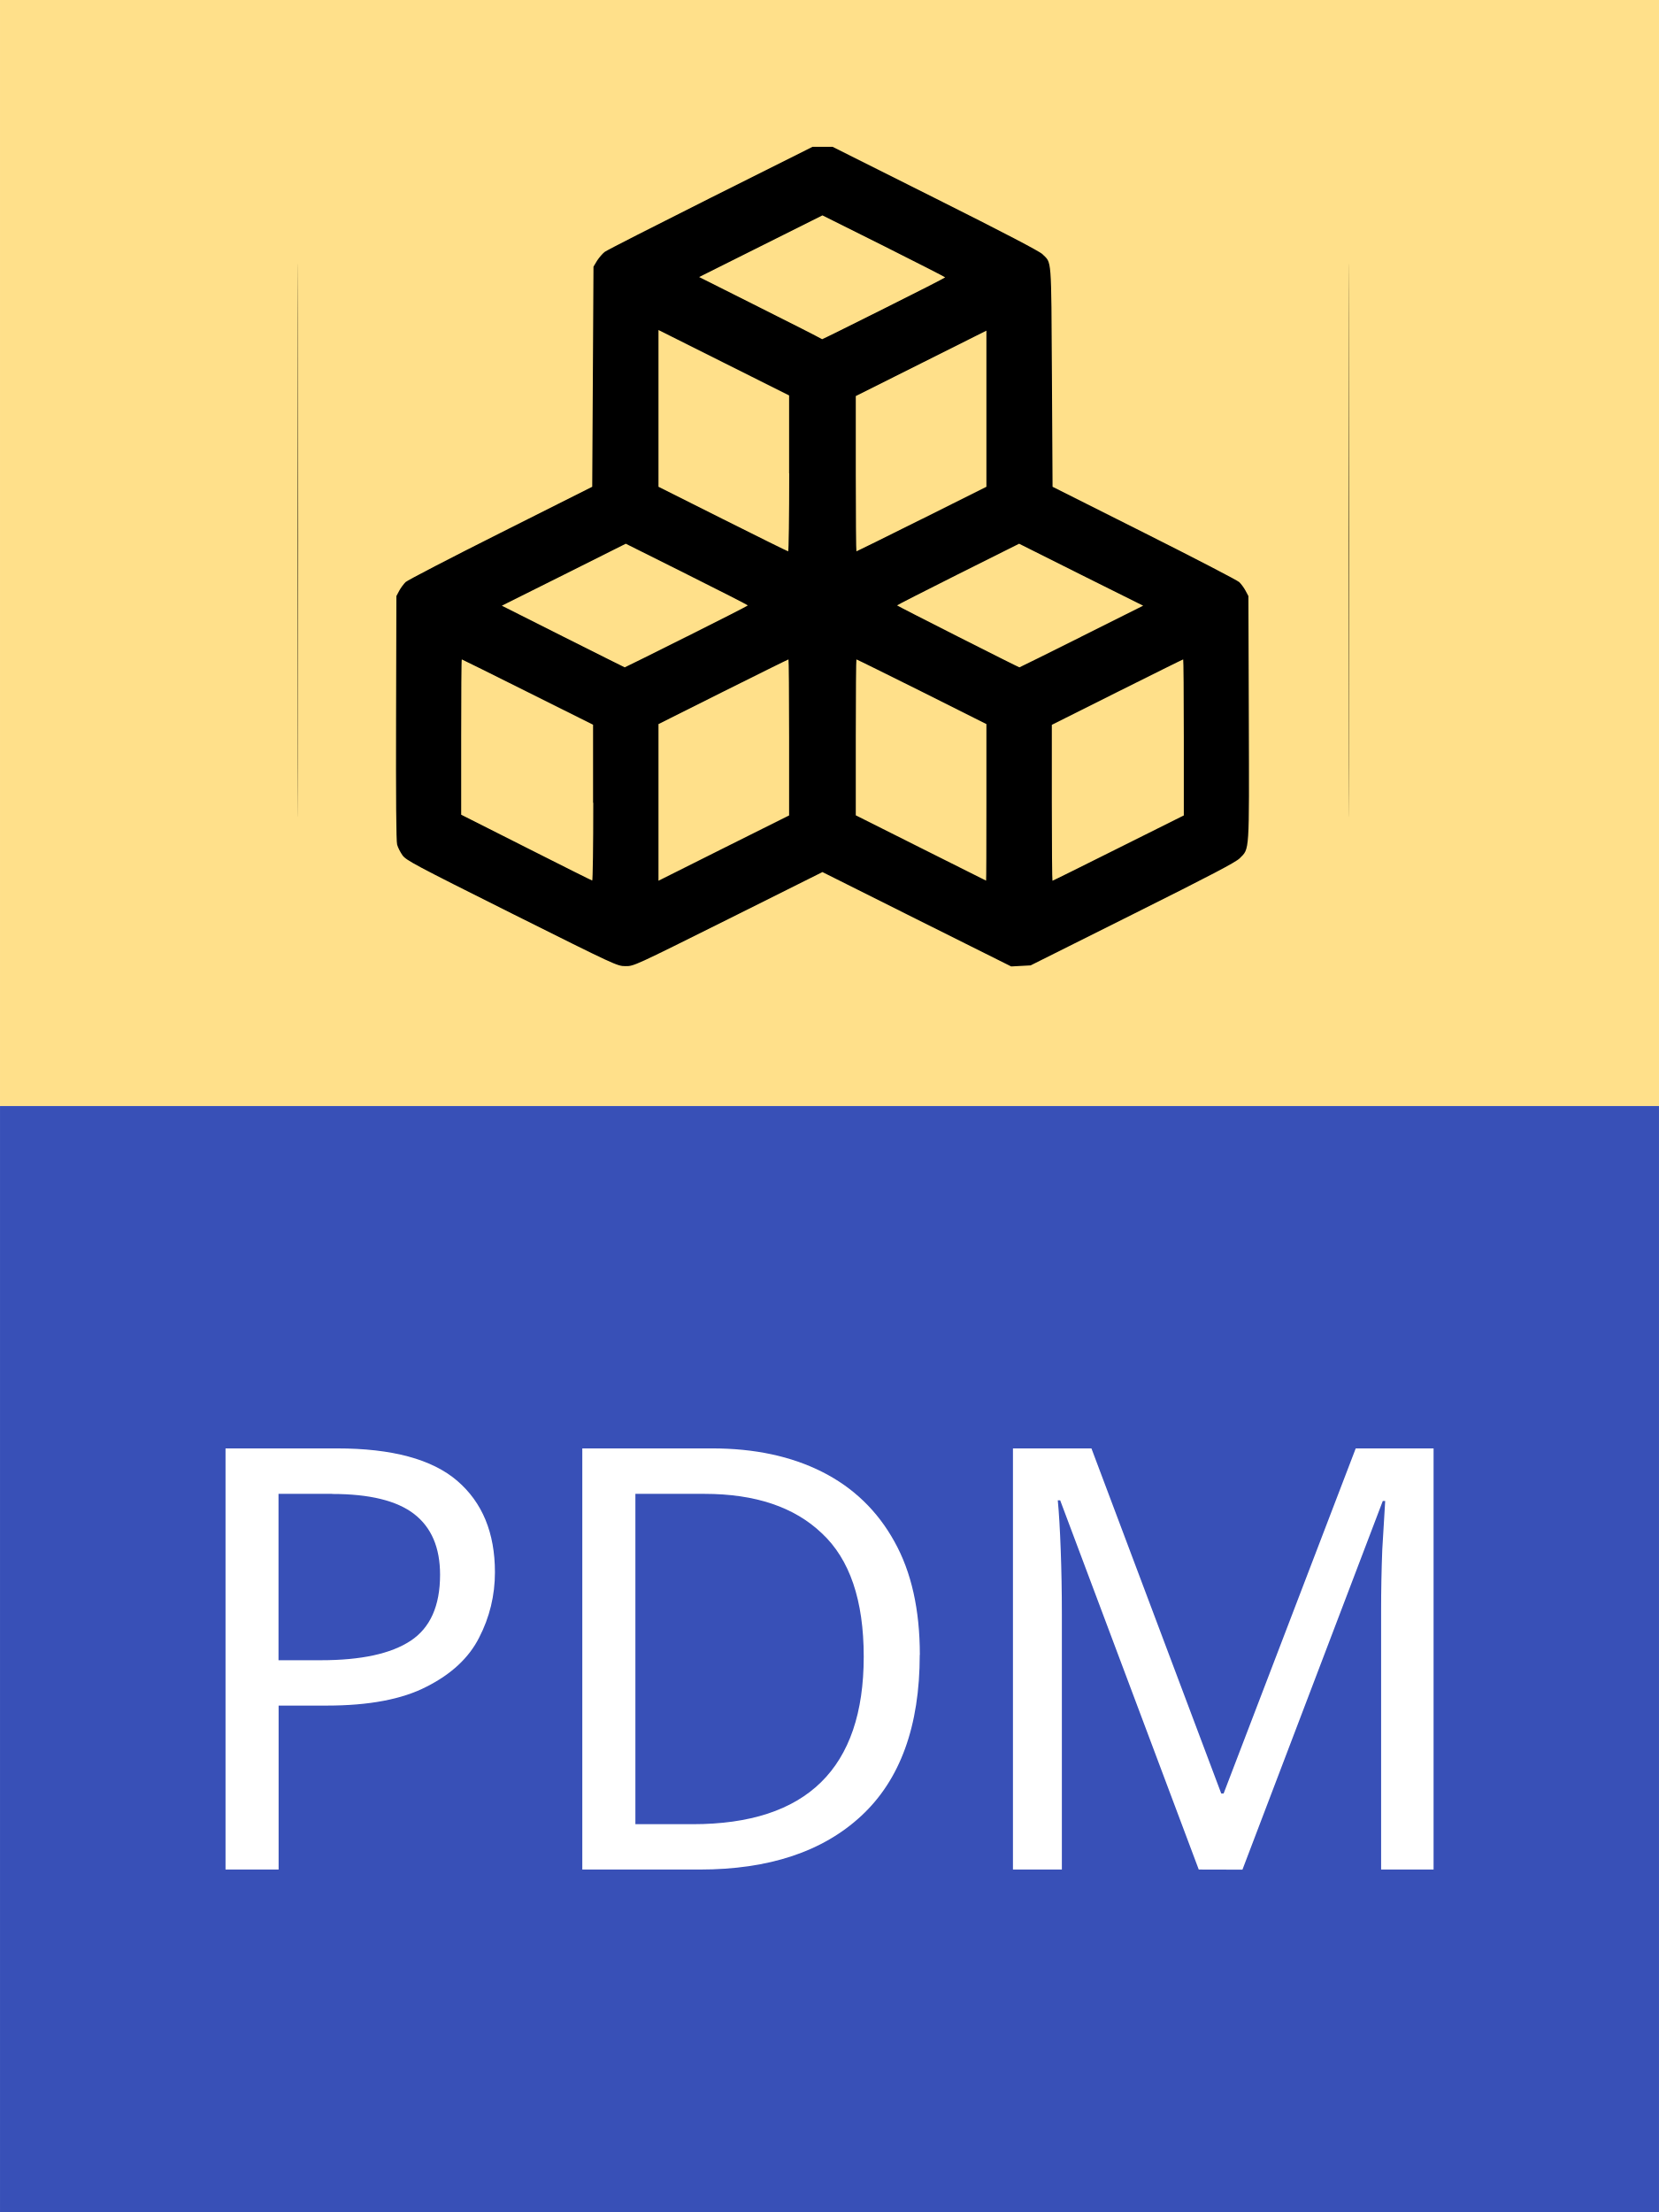
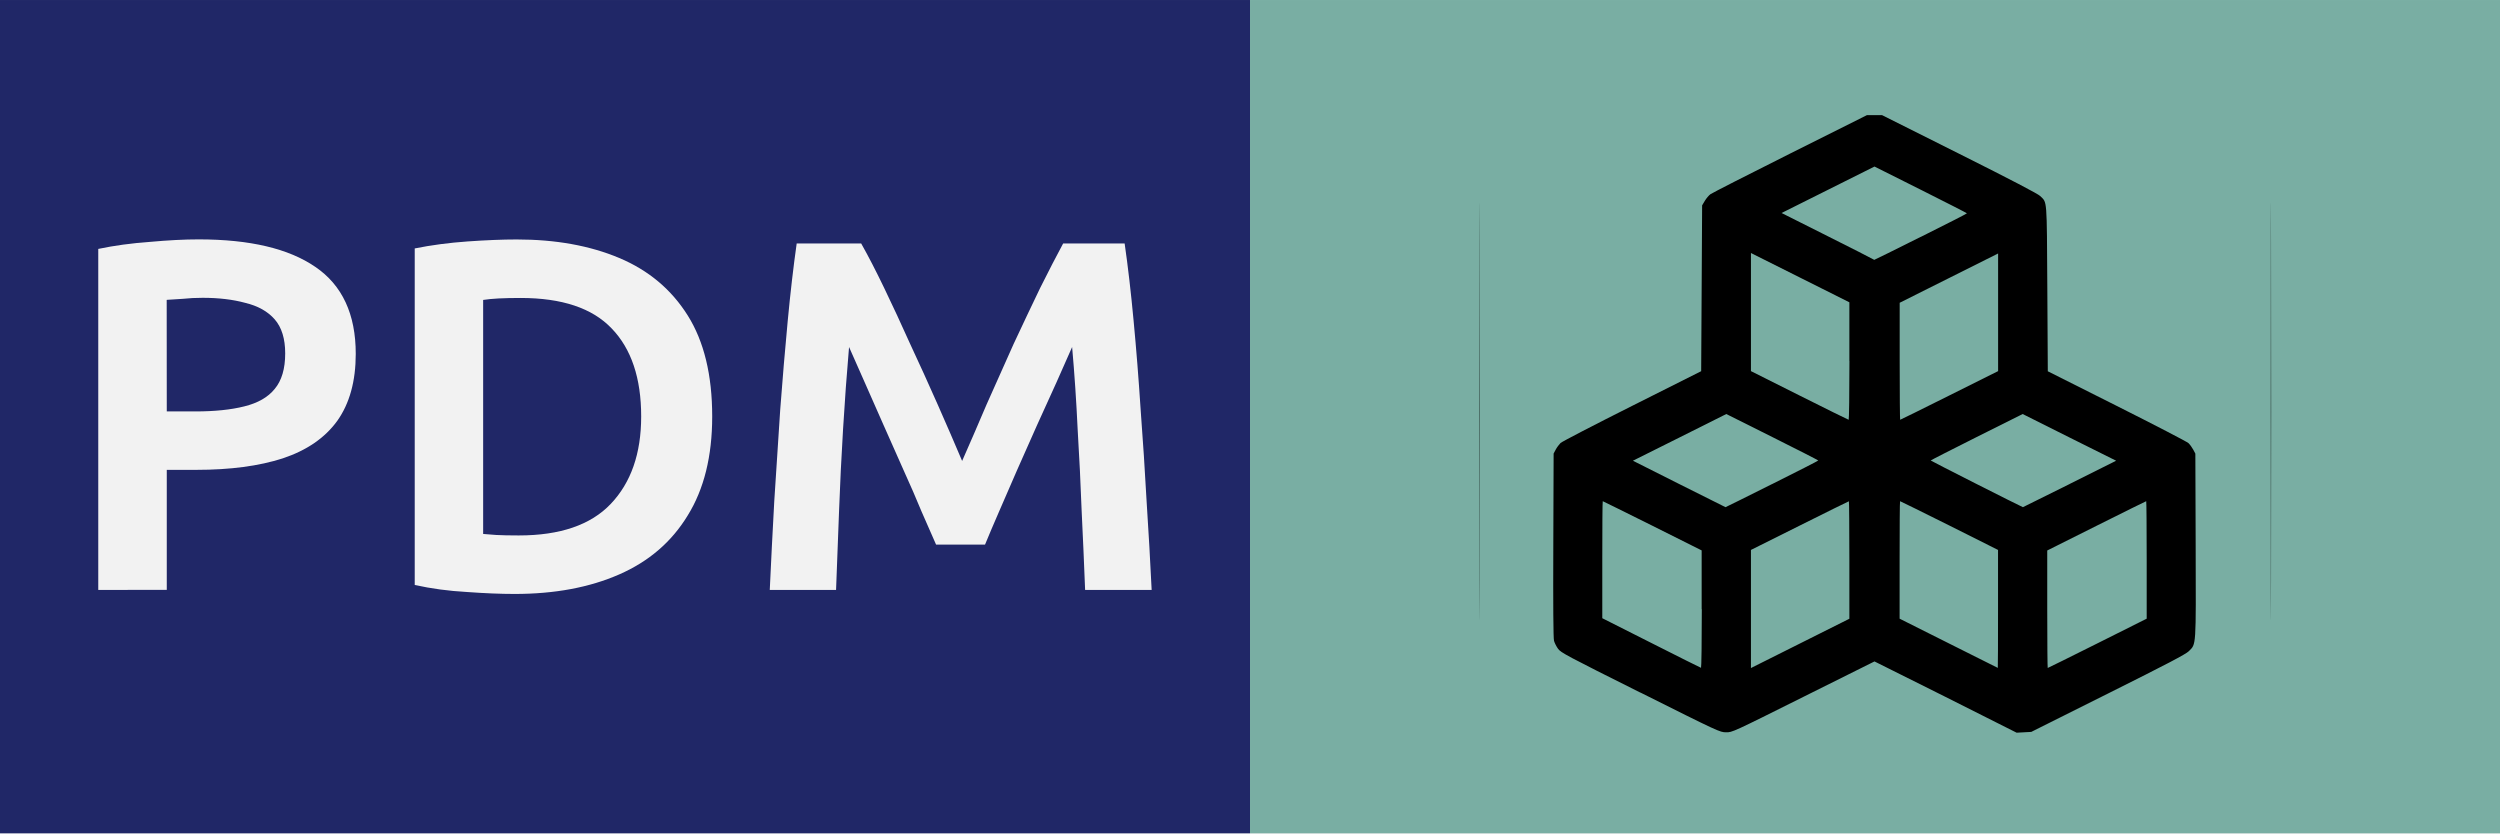
- <svg xmlns="http://www.w3.org/2000/svg" width="60" height="80" viewBox="0 0 15.875 21.167" version="1.1" id="svg1022" xml:space="preserve">
+ <svg xmlns="http://www.w3.org/2000/svg" width="120" height="40" viewBox="0 0 31.75 10.583" version="1.1" id="svg1022" xml:space="preserve">
  <defs id="defs1019">
    <style id="style1068">
      .cls-1 {
        fill: none;
      }
    </style>
    <style id="style2857">
      .cls-1 {
        fill: none;
      }
    </style>
    <style id="style2933">.cls-1 {
        fill: none;
      }</style>
    <style id="style2994">.cls-1 {
        fill: none;
      }</style>
    <style id="style3092">
      .cls-1 {
        fill: none;
      }
    </style>
  </defs>
  <g id="layer1">
-     <rect style="fill:#ffe08a;stroke:none;stroke-width:0.35;fill-opacity:1" id="rect1241" width="15.875" height="10.583" x="0" y="-2.220446e-16" />
-     <rect style="fill:#3850b7;stroke:none;stroke-width:0.35;fill-opacity:1" id="rect1241-1" width="15.875" height="10.583" x="-1.110223e-16" y="-21.167" transform="scale(1,-1)" />
-     <g aria-label="PDM" id="text1137" style="font-size:5.644px;fill:#ffffff;stroke-width:0.265">
-       <path d="m 3.224,13.86 q 0.79,0 1.151,0.31 0.361,0.31 0.361,0.875 0,0.333 -0.152,0.627 Q 4.438,15.96 4.082,16.14 3.732,16.321 3.128,16.321 H 2.666 v 1.569 H 2.158 v -4.03 z m -0.045,0.435 h -0.514 v 1.592 h 0.406 q 0.576,0 0.858,-0.186 0.282,-0.186 0.282,-0.632 0,-0.389 -0.248,-0.581 -0.248,-0.192 -0.785,-0.192 z" style="-inkscape-font-specification:sans-serif" id="path2649" />
-       <path d="m 8.801,15.835 q 0,1.022 -0.559,1.541 -0.553,0.514 -1.547,0.514 H 5.572 v -4.03 h 1.242 q 0.61,0 1.056,0.226 0.446,0.226 0.689,0.666 0.243,0.435 0.243,1.084 z m -0.536,0.017 q 0,-0.807 -0.401,-1.18 Q 7.469,14.295 6.741,14.295 H 6.08 v 3.161 h 0.548 q 1.637,0 1.637,-1.603 z" style="-inkscape-font-specification:sans-serif" id="path2651" />
-       <path d="m 11.471,17.89 -1.326,-3.533 h -0.023 q 0.017,0.175 0.028,0.474 0.011,0.294 0.011,0.615 v 2.444 H 9.693 v -4.03 h 0.751 l 1.242,3.302 h 0.023 l 1.264,-3.302 h 0.745 v 4.03 h -0.502 v -2.478 q 0,-0.294 0.011,-0.581 0.017,-0.288 0.028,-0.468 h -0.023 l -1.343,3.528 z" style="-inkscape-font-specification:sans-serif" id="path2653" />
+     <rect style="fill:#202767;fill-opacity:1;stroke:none;stroke-width:0.35" id="rect1241-1" width="15.875" height="10.583" x="-2.15e-05" y="-10.583" transform="scale(1,-1)" />
+     <g aria-label="PDM" id="text277" style="font-size:6.35px;line-height:1.25;stroke-width:0.265">
+       <path d="m 1.248,7.492 v -4.331 q 0.305,-0.064 0.654,-0.089 0.349,-0.032 0.622,-0.032 0.972,0 1.48,0.349 0.514,0.349 0.514,1.105 0,0.521 -0.235,0.851 -0.235,0.324 -0.692,0.476 -0.451,0.146 -1.099,0.146 H 2.118 v 1.524 z m 0.87,-2.267 H 2.48 q 0.368,0 0.622,-0.064 0.26,-0.064 0.387,-0.222 0.133,-0.159 0.133,-0.451 0,-0.279 -0.133,-0.432 -0.133,-0.152 -0.375,-0.21 -0.235,-0.064 -0.54,-0.064 -0.133,0 -0.254,0.013 -0.121,0.006 -0.203,0.013 z" style="font-weight:bold;font-family:Ubuntu;-inkscape-font-specification:'Ubuntu Bold';fill:#f2f2f2" id="path5362" />
+       <path d="m 6.537,7.543 q -0.267,0 -0.61,-0.025 -0.343,-0.019 -0.66,-0.089 v -4.274 q 0.318,-0.064 0.673,-0.089 0.356,-0.025 0.622,-0.025 0.743,0 1.302,0.235 0.559,0.235 0.87,0.73 0.311,0.495 0.311,1.283 0,0.756 -0.311,1.257 -0.305,0.502 -0.87,0.749 -0.565,0.248 -1.327,0.248 z m 0.051,-0.743 q 0.787,0 1.168,-0.4 0.387,-0.406 0.387,-1.111 0,-0.73 -0.375,-1.118 -0.368,-0.387 -1.156,-0.387 -0.159,0 -0.279,0.006 -0.114,0.006 -0.197,0.019 v 2.972 q 0.064,0.006 0.165,0.013 0.108,0.006 0.286,0.006 z" style="font-weight:bold;font-family:Ubuntu;-inkscape-font-specification:'Ubuntu Bold';fill:#f2f2f2" id="path5364" />
+       <path d="m 9.776,7.492 q 0.025,-0.54 0.057,-1.124 0.038,-0.584 0.076,-1.168 0.044,-0.584 0.095,-1.124 0.051,-0.54 0.114,-0.984 h 0.819 q 0.133,0.235 0.292,0.565 0.159,0.33 0.33,0.711 0.178,0.381 0.349,0.768 0.171,0.387 0.311,0.718 0.146,-0.33 0.311,-0.718 0.171,-0.387 0.343,-0.768 0.178,-0.381 0.337,-0.711 0.165,-0.33 0.292,-0.565 h 0.781 q 0.064,0.445 0.114,0.984 0.051,0.54 0.089,1.124 0.044,0.584 0.076,1.168 0.038,0.584 0.064,1.124 h -0.845 q -0.019,-0.489 -0.044,-1.003 -0.019,-0.514 -0.051,-1.041 -0.025,-0.533 -0.07,-1.041 -0.083,0.191 -0.197,0.445 -0.114,0.254 -0.248,0.546 -0.127,0.286 -0.254,0.572 -0.121,0.279 -0.229,0.527 -0.108,0.248 -0.178,0.419 h -0.622 q -0.076,-0.171 -0.184,-0.419 -0.102,-0.248 -0.229,-0.527 -0.127,-0.286 -0.254,-0.572 -0.127,-0.292 -0.241,-0.546 -0.114,-0.254 -0.197,-0.445 -0.044,0.508 -0.076,1.041 -0.032,0.527 -0.051,1.041 -0.019,0.514 -0.038,1.003 z" style="font-weight:bold;font-family:Ubuntu;-inkscape-font-specification:'Ubuntu Bold';fill:#f2f2f2" id="path5366" />
    </g>
-     <path style="fill:#000000;stroke-width:0.013" d="m 2.849,5.168 c 0,-2.358 0.001,-3.321 0.003,-2.139 0.002,1.181 0.002,3.11 0,4.287 -0.002,1.177 -0.003,0.21 -0.003,-2.148 z m 10.054,0 c 0,-2.358 0.002,-3.321 0.003,-2.139 0.002,1.181 0.002,3.11 0,4.287 -0.002,1.177 -0.003,0.21 -0.003,-2.148 z M 4.897,8.741 C 3.957,8.271 3.887,8.233 3.851,8.184 3.83,8.154 3.807,8.109 3.8,8.082 3.791,8.051 3.788,7.63 3.79,6.869 l 0.003,-1.165 0.027,-0.051 c 0.015,-0.028 0.043,-0.065 0.061,-0.083 0.019,-0.018 0.428,-0.23 0.91,-0.472 l 0.876,-0.44 0.006,-1.053 0.006,-1.053 0.034,-0.057 C 5.734,2.463 5.767,2.425 5.787,2.41 5.808,2.394 6.264,2.162 6.8,1.893 l 0.975,-0.488 0.096,2e-7 h 0.096 l 0.984,0.493 c 0.657,0.329 0.997,0.507 1.024,0.534 0.09,0.09 0.084,0.007 0.091,1.173 l 0.006,1.053 0.876,0.44 c 0.482,0.242 0.892,0.455 0.91,0.472 0.019,0.018 0.046,0.055 0.061,0.083 l 0.027,0.051 0.004,1.167 c 0.004,1.308 0.008,1.246 -0.087,1.342 -0.038,0.038 -0.266,0.158 -1.025,0.537 l -0.976,0.488 -0.093,0.005 -0.093,0.005 L 8.773,8.797 7.87,8.345 6.967,8.796 C 6.066,9.245 6.065,9.246 5.985,9.245 5.906,9.245 5.896,9.24 4.897,8.741 Z M 5.675,7.682 V 6.935 L 5.05,6.623 C 4.706,6.451 4.422,6.31 4.419,6.31 c -0.004,0 -0.006,0.335 -0.006,0.743 v 0.743 l 0.622,0.314 c 0.342,0.173 0.626,0.315 0.632,0.316 0.005,9.682e-4 0.01,-0.334 0.01,-0.745 z M 7.551,7.056 c 0,-0.411 -0.003,-0.746 -0.006,-0.746 -0.004,0 -0.285,0.139 -0.625,0.309 L 6.301,6.929 V 7.678 8.428 L 6.926,8.115 7.551,7.803 Z M 9.439,7.678 V 6.929 L 8.821,6.619 C 8.48,6.449 8.199,6.31 8.195,6.31 c -0.003,0 -0.006,0.336 -0.006,0.746 v 0.746 l 0.622,0.312 c 0.342,0.172 0.623,0.312 0.625,0.313 0.002,3.721e-4 0.003,-0.337 0.003,-0.749 z M 10.703,8.115 11.328,7.803 V 7.056 c 0,-0.411 -0.003,-0.746 -0.006,-0.746 -0.004,0 -0.288,0.141 -0.632,0.313 l -0.625,0.313 v 0.746 c 0,0.411 0.003,0.746 0.006,0.746 0.004,0 0.288,-0.141 0.632,-0.313 z M 6.569,6.093 C 6.891,5.932 7.156,5.797 7.156,5.793 c 0,-0.003 -0.263,-0.138 -0.584,-0.298 L 5.988,5.203 5.395,5.5 4.802,5.796 5.388,6.091 c 0.323,0.162 0.588,0.295 0.59,0.295 0.002,4.03e-4 0.267,-0.131 0.59,-0.293 z M 10.349,6.091 10.939,5.796 10.345,5.5 9.752,5.203 9.168,5.495 c -0.321,0.161 -0.584,0.295 -0.584,0.298 0,0.005 1.154,0.589 1.171,0.593 0.002,4.073e-4 0.269,-0.132 0.593,-0.294 z M 7.551,4.53 V 3.784 L 6.926,3.471 6.301,3.158 v 0.75 0.75 l 0.616,0.309 c 0.339,0.17 0.62,0.309 0.625,0.309 0.005,3.828e-4 0.01,-0.335 0.01,-0.746 z M 8.821,4.967 9.439,4.658 V 3.911 3.164 L 8.814,3.477 8.189,3.79 8.189,4.533 c -2.55e-5,0.409 0.003,0.743 0.006,0.743 0.003,0 0.285,-0.139 0.625,-0.309 z M 8.457,2.954 C 8.78,2.793 9.044,2.658 9.044,2.654 c 0,-0.003 -0.264,-0.138 -0.587,-0.3 L 7.87,2.061 7.28,2.356 6.69,2.651 7.2,2.907 c 0.411,0.206 0.619,0.312 0.667,0.339 0.002,0.001 0.267,-0.13 0.59,-0.292 z" id="path3234" />
+     <rect style="fill:#79aea3;fill-opacity:1;stroke:none;stroke-width:0.35" id="rect1241" width="15.875" height="10.583" x="15.875" y="0" />
+     <path style="fill:#000000;stroke-width:0.013" d="m 18.785,5.223 c 0,-2.358 0.002,-3.321 0.003,-2.139 0.002,1.181 0.002,3.11 0,4.287 -0.002,1.177 -0.003,0.21 -0.003,-2.148 z m 10.054,0 c 0,-2.358 0.002,-3.321 0.003,-2.139 0.002,1.181 0.002,3.11 0,4.287 -0.002,1.177 -0.003,0.21 -0.003,-2.148 z m -8.006,3.573 c -0.94,-0.47 -1.011,-0.508 -1.046,-0.557 -0.021,-0.029 -0.044,-0.075 -0.051,-0.101 -0.009,-0.031 -0.012,-0.452 -0.009,-1.213 l 0.004,-1.165 0.027,-0.051 c 0.015,-0.028 0.043,-0.065 0.061,-0.083 0.019,-0.018 0.428,-0.23 0.91,-0.472 l 0.876,-0.44 0.006,-1.053 0.006,-1.053 0.034,-0.057 c 0.019,-0.032 0.051,-0.07 0.072,-0.085 0.021,-0.015 0.476,-0.248 1.012,-0.516 l 0.975,-0.488 0.096,2e-7 h 0.096 l 0.984,0.493 c 0.657,0.329 0.997,0.507 1.024,0.534 0.09,0.09 0.084,0.007 0.091,1.173 l 0.006,1.053 0.876,0.44 c 0.482,0.242 0.892,0.455 0.91,0.472 0.019,0.018 0.046,0.055 0.061,0.083 l 0.027,0.051 0.004,1.167 c 0.004,1.308 0.008,1.246 -0.087,1.342 -0.038,0.038 -0.266,0.158 -1.025,0.537 l -0.976,0.488 -0.093,0.005 -0.093,0.005 L 24.709,8.851 23.806,8.4 22.903,8.85 C 22.002,9.3 22,9.301 21.921,9.3 c -0.079,-5.722e-4 -0.089,-0.005 -1.088,-0.505 z M 21.611,7.737 V 6.99 L 20.986,6.677 C 20.642,6.506 20.358,6.365 20.355,6.365 c -0.004,0 -0.006,0.335 -0.006,0.743 v 0.743 l 0.622,0.314 c 0.342,0.173 0.626,0.315 0.632,0.316 0.005,9.682e-4 0.01,-0.334 0.01,-0.745 z m 1.876,-0.625 c 0,-0.411 -0.003,-0.746 -0.006,-0.746 -0.004,0 -0.285,0.139 -0.625,0.309 l -0.619,0.309 v 0.75 0.75 l 0.625,-0.313 0.625,-0.313 z M 25.375,7.733 V 6.984 L 24.757,6.674 C 24.416,6.504 24.135,6.365 24.131,6.365 c -0.004,0 -0.006,0.336 -0.006,0.746 v 0.746 l 0.622,0.312 c 0.342,0.172 0.623,0.312 0.625,0.313 0.002,3.721e-4 0.003,-0.337 0.003,-0.749 z m 1.263,0.437 0.625,-0.313 V 7.111 c 0,-0.411 -0.003,-0.746 -0.006,-0.746 -0.004,0 -0.288,0.141 -0.632,0.313 l -0.625,0.313 v 0.746 c 0,0.411 0.003,0.746 0.006,0.746 0.004,0 0.288,-0.141 0.632,-0.313 z M 22.505,6.148 c 0.323,-0.161 0.587,-0.296 0.587,-0.3 0,-0.003 -0.263,-0.138 -0.584,-0.298 L 21.924,5.258 21.331,5.555 20.738,5.851 21.324,6.146 c 0.323,0.162 0.588,0.295 0.59,0.295 0.002,4.03e-4 0.267,-0.131 0.59,-0.293 z M 26.285,6.146 26.875,5.851 26.281,5.555 25.688,5.258 25.104,5.55 c -0.321,0.161 -0.584,0.295 -0.584,0.298 0,0.005 1.154,0.589 1.171,0.593 0.002,4.073e-4 0.269,-0.132 0.593,-0.294 z M 23.487,4.585 V 3.839 L 22.862,3.526 22.237,3.213 v 0.75 0.75 l 0.616,0.309 c 0.339,0.17 0.62,0.309 0.625,0.309 0.005,3.828e-4 0.01,-0.335 0.01,-0.746 z m 1.27,0.437 0.619,-0.309 V 3.966 3.219 l -0.625,0.313 -0.625,0.313 -4.9e-5,0.743 c -2.5e-5,0.409 0.003,0.743 0.006,0.743 0.004,0 0.285,-0.139 0.625,-0.309 z M 24.393,3.009 c 0.323,-0.161 0.587,-0.296 0.587,-0.3 0,-0.003 -0.264,-0.138 -0.587,-0.3 l -0.587,-0.294 -0.59,0.295 -0.59,0.295 0.51,0.256 c 0.411,0.206 0.619,0.312 0.667,0.339 0.002,0.001 0.267,-0.13 0.59,-0.292 z" id="path3234" />
  </g>
</svg>
